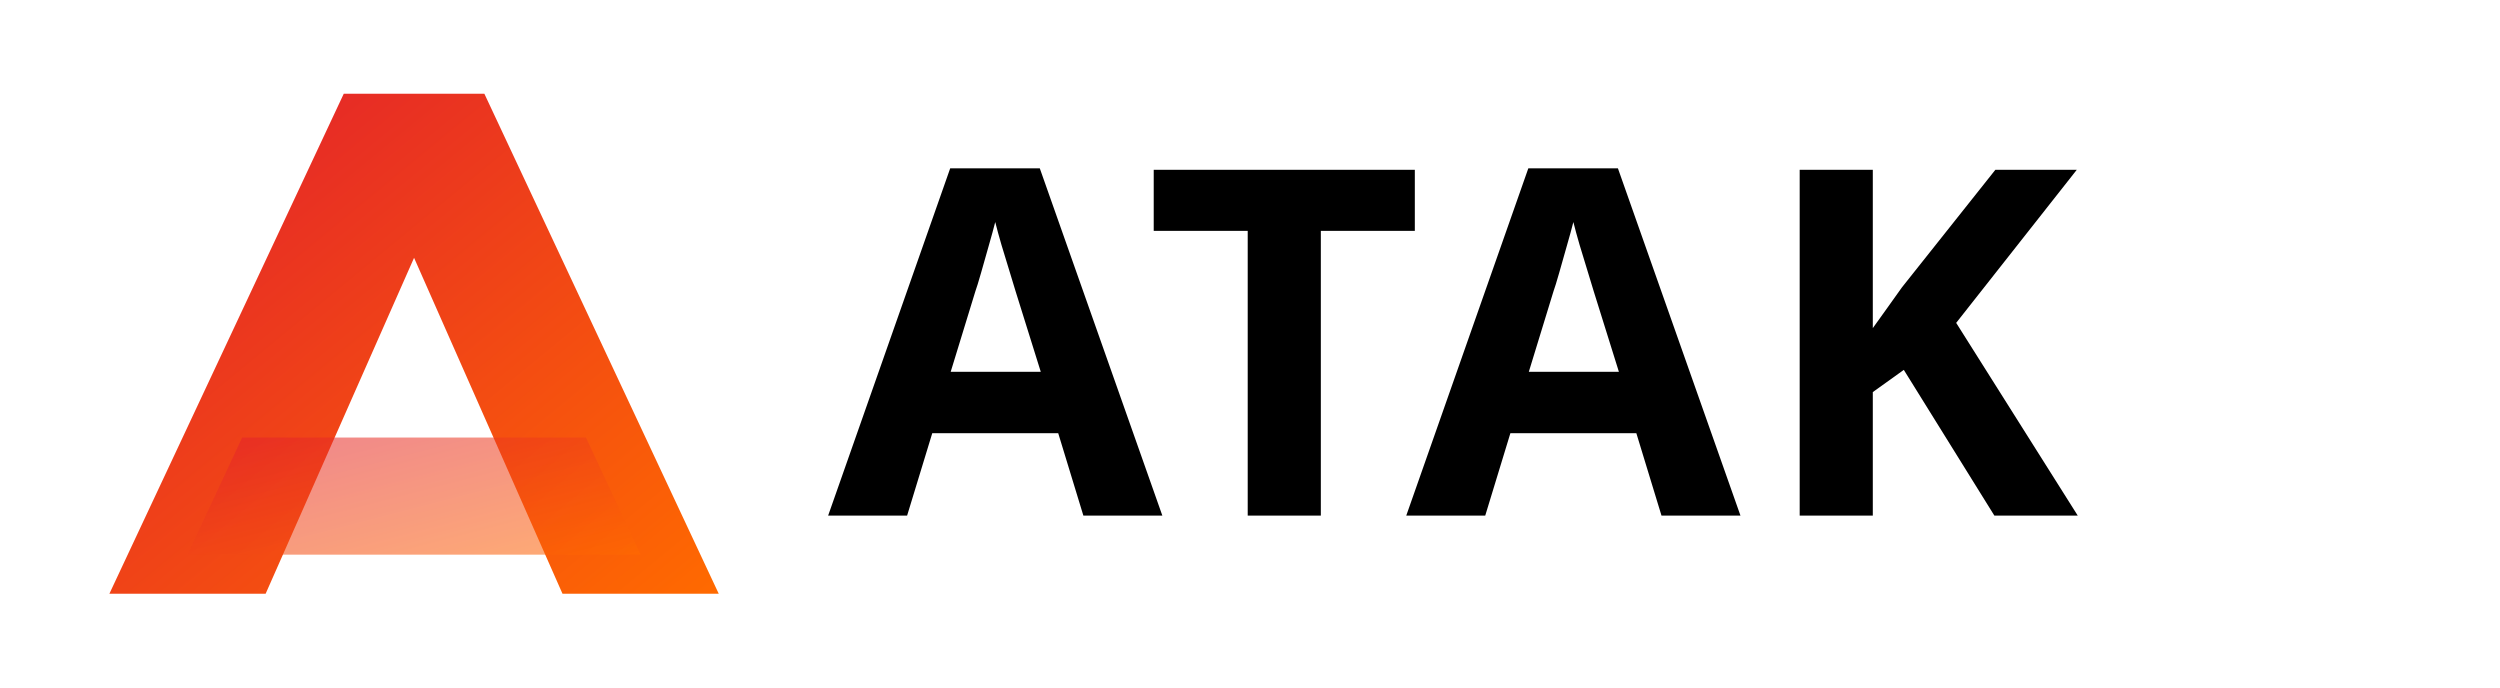
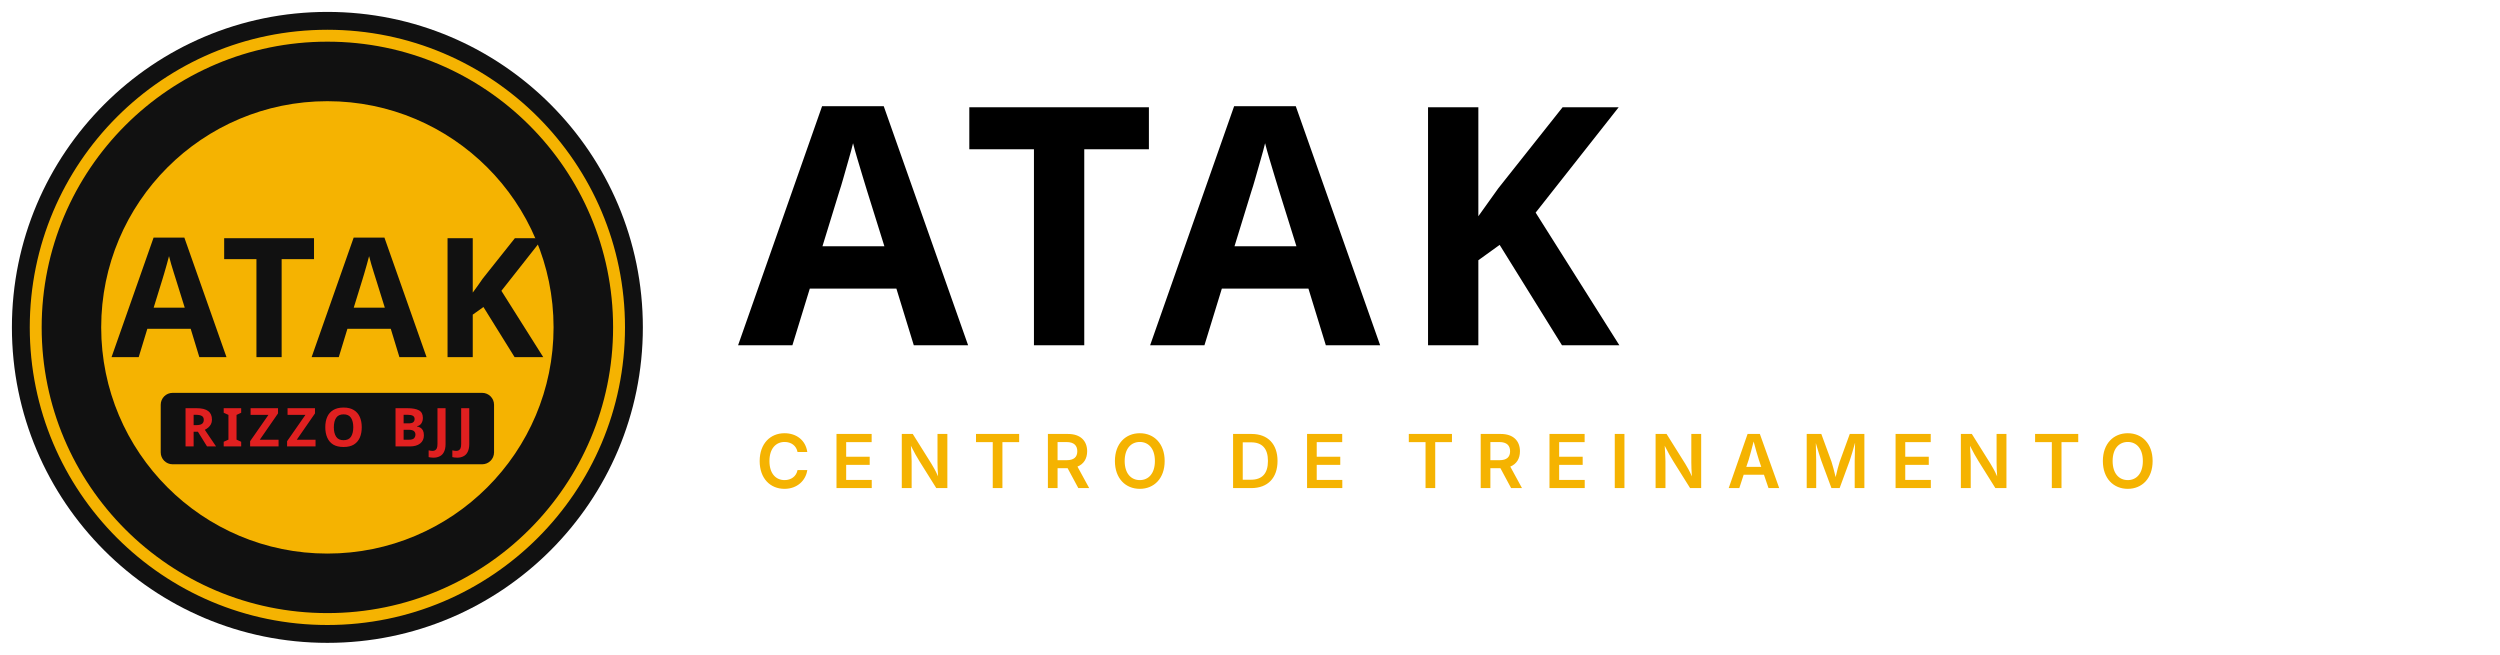
- <svg xmlns="http://www.w3.org/2000/svg" viewBox="0 0 320 88" role="img" aria-label="Atak">
-   <defs>
-     <linearGradient id="atakGrad" x1="0" y1="0" x2="1" y2="1">
-       <stop offset="0" stop-color="#e11d2e" />
-       <stop offset="1" stop-color="#ff6a00" />
-     </linearGradient>
-   </defs>
-   <g fill="url(#atakGrad)">
-     <path d="M14 76 44 12h18l30 64H72L53 33 34 76H14z" />
-     <path d="M31 56h44l7 15H24l7-15z" opacity=".55" />
+ <svg xmlns="http://www.w3.org/2000/svg" viewBox="0 0 420 110" role="img" aria-label="CT Atak Pechincha">
+   <g>
+     <circle cx="55" cy="55" r="53" fill="#111111" />
+     <circle cx="55" cy="55" r="49" fill="none" stroke="#f5b301" stroke-width="2" />
+     <circle cx="55" cy="55" r="38" fill="#f5b301" />
+     <text x="55" y="60" text-anchor="middle" font-family="'Barlow Condensed', Impact, sans-serif" font-size="28" font-weight="700" letter-spacing="1" fill="#111111">ATAK</text>
+     <rect x="27" y="66" width="56" height="12" rx="2" fill="#111111" />
+     <text x="55" y="75" text-anchor="middle" font-family="'Barlow Condensed', Impact, sans-serif" font-size="9" font-weight="700" letter-spacing="1" fill="#e02020">RIZZO BJJ</text>
  </g>
-   <text x="106" y="66" font-family="'Barlow Condensed', Impact, sans-serif" font-size="62" font-weight="700" letter-spacing="2" fill="currentColor">ATAK</text>
+   <text x="124" y="58" font-family="'Barlow Condensed', Impact, sans-serif" font-size="56" font-weight="700" letter-spacing="3" fill="currentColor">ATAK</text>
+   <text x="127" y="82" font-family="'Inter', system-ui, sans-serif" font-size="12.5" font-weight="600" letter-spacing="3.4" fill="#f5b301">CENTRO DE TREINAMENTO</text>
</svg>
